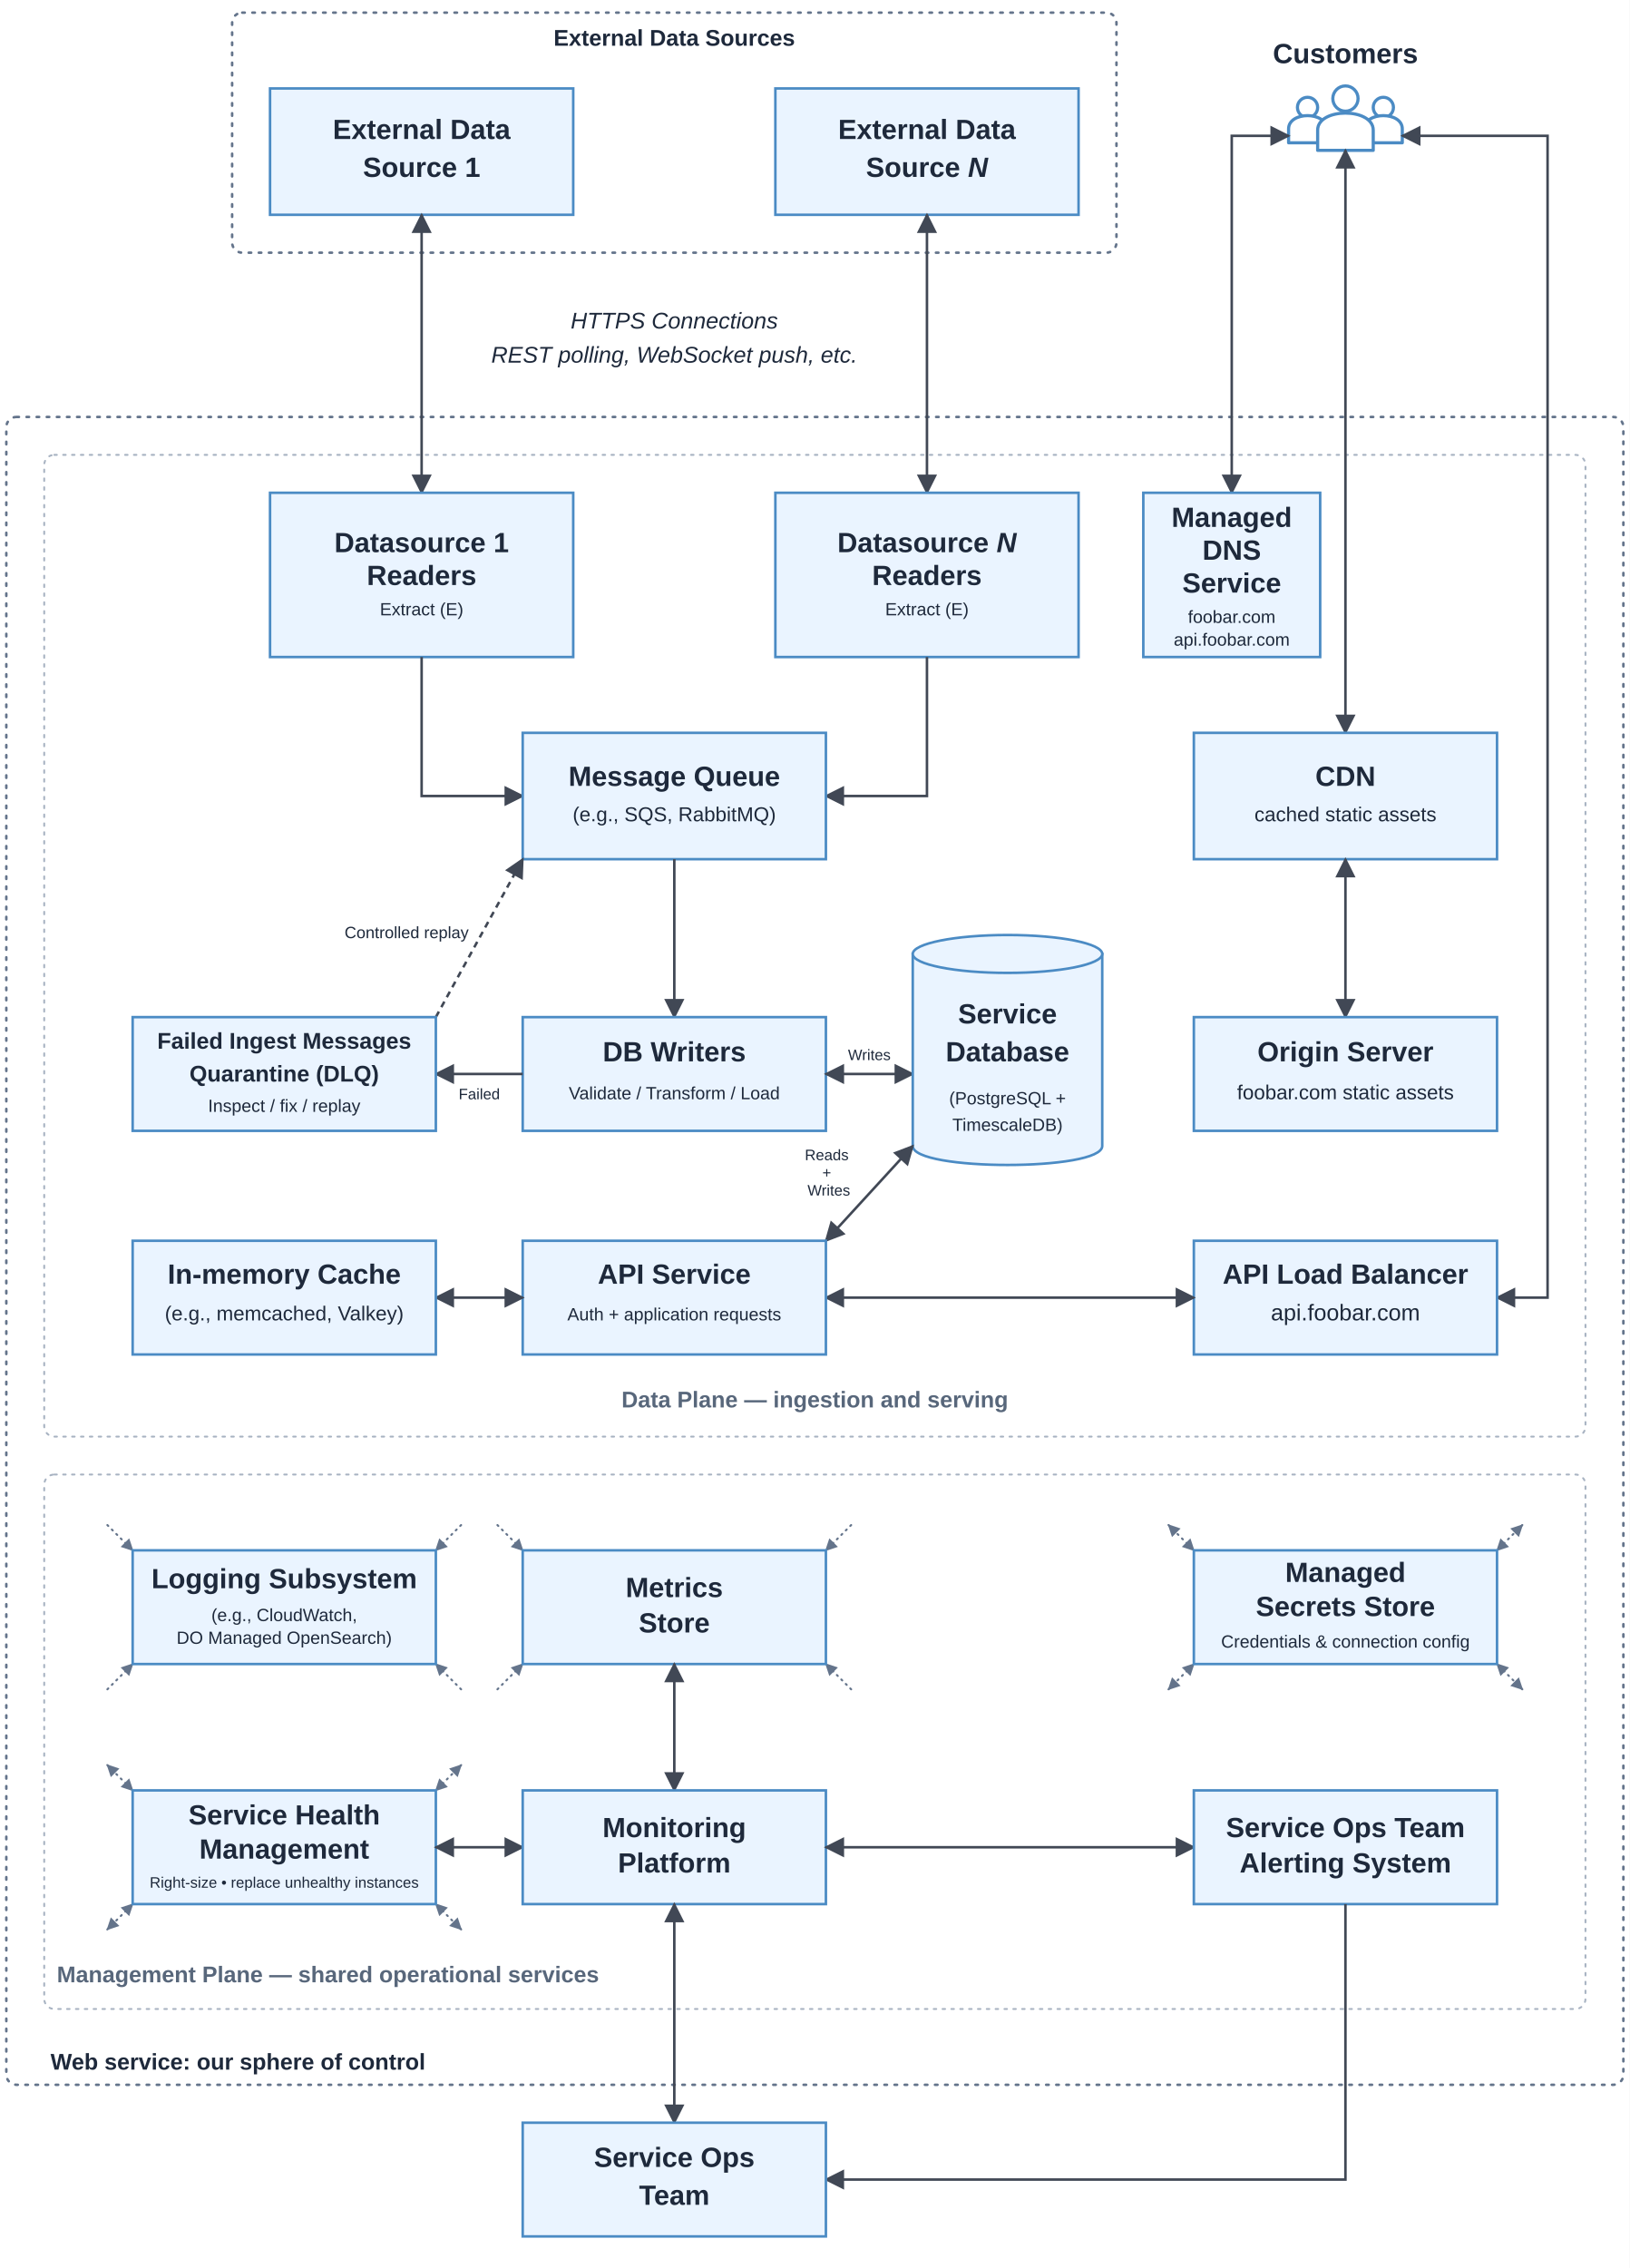
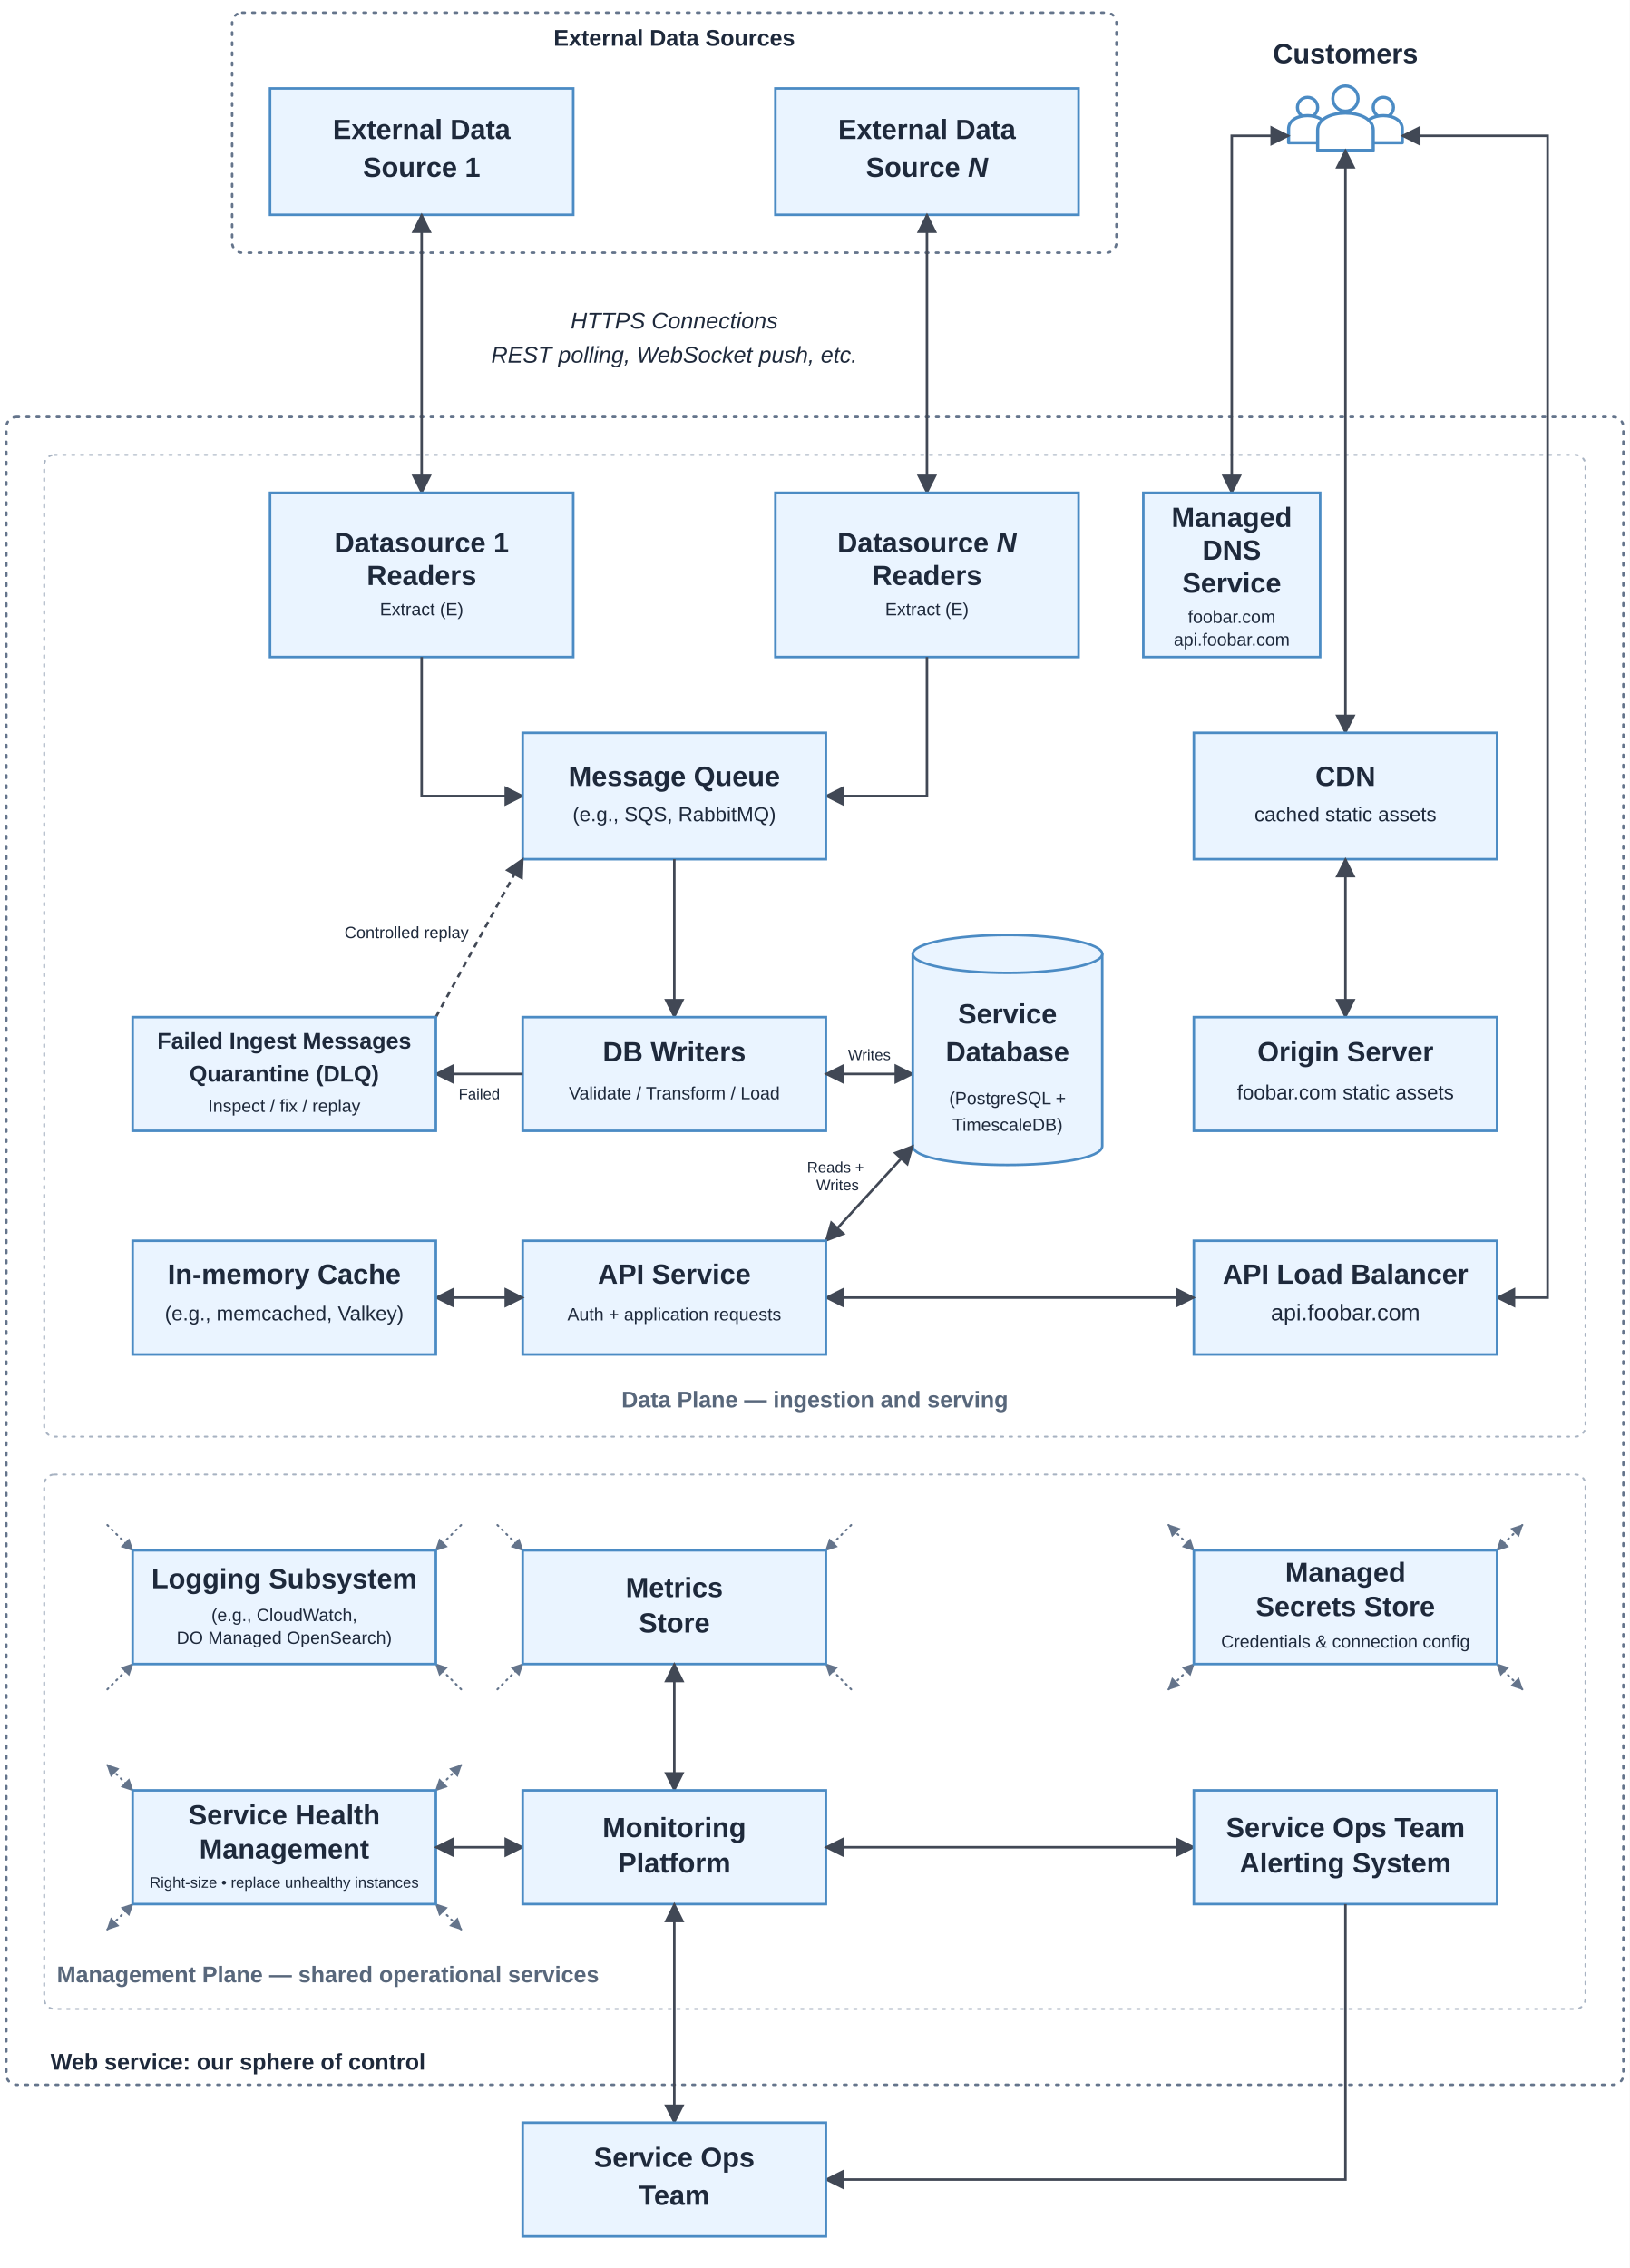
<svg xmlns="http://www.w3.org/2000/svg" width="1290" height="1795" viewBox="0 0 1290 1795" role="img" aria-labelledby="diagram-title diagram-description">
  <defs>
    <marker id="arrow" viewBox="0 0 10 10" refX="9" refY="5" markerWidth="8" markerHeight="8" orient="auto-start-reverse">
      <path d="M 0 0 L 10 5 L 0 10 Z" fill="#414855" />
    </marker>
    <marker id="log-arrow" viewBox="0 0 10 10" refX="9" refY="5" markerWidth="6" markerHeight="6" orient="auto-start-reverse">
      <path d="M 0 0 L 10 5 L 0 10 Z" fill="#64748b" />
    </marker>
  </defs>
  <style>
    text { font-family: Arial, Helvetica, sans-serif; fill: #1e293b; text-anchor: middle; }
    .plane { fill: none; stroke: #a8b3c2; stroke-width: 1.5; stroke-dasharray: 2 5; stroke-linecap: round; }
    .plane-label { font-size: 18px; font-weight: 600; fill: #58677b; }
    .node { fill: #eaf4ff; stroke: #4b8bc4; stroke-width: 2; }
    .title { font-size: 22px; font-weight: 600; }
    .detail { font-size: 18px; }
    .small { font-size: 16px; }
    .flow { fill: none; stroke: #414855; stroke-width: 2; marker-end: url(#arrow); }
    .both { marker-start: url(#arrow); }
    .replay { stroke-dasharray: 5 4; }
    .secrets-flow, .control-flow { fill: none; stroke: #64748b; stroke-width: 1.6; stroke-dasharray: 1 4; stroke-linecap: round; marker-start: url(#log-arrow); marker-end: url(#log-arrow); }
    .log-flow, .metric-flow { fill: none; stroke: #64748b; stroke-width: 1.6; stroke-dasharray: 1 4; stroke-linecap: round; marker-end: url(#log-arrow); }
  </style>
  <rect width="1290" height="1795" fill="#ffffff" />
  <g aria-label="External Data Sources">
    <rect x="183.75" y="10" width="700" height="190" rx="8" fill="none" stroke="#64748b" stroke-width="2" stroke-dasharray="2 6" stroke-linecap="round" />
    <text x="533.75" y="40" dominant-baseline="text-after-edge" style="font-size: 18px; font-weight: 600;">External Data Sources</text>
  </g>
  <g transform="translate(0, 30)">
    <g aria-label="External Data Source 1">
      <rect class="node" x="213.75" y="40" width="240" height="100" />
      <text class="title" x="333.75" y="80">External Data</text>
      <text class="title" x="333.75" y="110">Source 1</text>
    </g>
    <g aria-label="External Data Source N">
      <rect class="node" x="613.75" y="40" width="240" height="100" />
      <text class="title" x="733.75" y="80">External Data</text>
      <text class="title" x="733.75" y="110">Source <tspan font-style="italic">N</tspan>
      </text>
    </g>
    <g aria-label="Customers: multiple people">
      <g transform="translate(1065, 55)" fill="#ffffff" stroke="#4b8bc4" stroke-width="2.5" stroke-linecap="round" stroke-linejoin="round" aria-hidden="true">
        <circle cx="-30" cy="0" r="8" />
        <path d="M -45 28 V 17 C -45 3 -15 3 -15 17 V 28 Z" />
        <circle cx="30" cy="0" r="8" />
        <path d="M 15 28 V 17 C 15 3 45 3 45 17 V 28 Z" />
        <circle cx="0" cy="-7" r="10" />
        <path d="M -22 34 V 18 C -22 0 22 0 22 18 V 34 Z" />
      </g>
      <text class="title" x="1065" y="20">Customers</text>
    </g>
    <g transform="translate(0, 50)">
      <rect x="5" y="250" width="1280" height="1320" rx="8" fill="none" stroke="#64748b" stroke-width="2" stroke-dasharray="2 6" stroke-linecap="round" />
      <text x="40" y="1558" style="text-anchor: start; font-size: 18px; font-weight: 600;">Web service: our sphere of control</text>
      <g aria-label="Data Plane: ingestion and serving">
        <rect class="plane" x="35" y="280" width="1220" height="777" rx="8" />
        <text class="plane-label" x="645" y="1022" dominant-baseline="text-before-edge">Data Plane — ingestion and serving</text>
      </g>
      <g aria-label="Management Plane: shared operational services">
        <rect class="plane" x="35" y="1087" width="1220" height="423" rx="8" />
        <text class="plane-label" x="45" y="1477" dominant-baseline="text-before-edge" style="text-anchor: start;">Management Plane — shared operational services</text>
      </g>
      <path class="flow both" d="M 333.75 90 V 310" />
      <path class="flow both" d="M 733.75 90 V 310" />
      <g aria-label="HTTPS Connections: REST polling, WebSocket push, etc." font-style="italic">
        <text class="detail" x="533.75" y="180">HTTPS Connections</text>
        <text class="detail" x="533.75" y="207">REST polling, WebSocket push, etc.</text>
      </g>
      <path class="flow both" d="M 1065 39 V 500" />
      <path class="flow both" d="M 1020 27.5 H 975 V 310" />
      <path class="flow both" d="M 1110 27.5 H 1225 V 947 H 1185" />
      <g transform="translate(0, 30)">
        <g aria-label="Datasource 1 Readers">
          <rect class="node" x="213.75" y="280" width="240" height="130" />
          <text class="title" x="333.75" y="327">Datasource 1</text>
          <text class="title" x="333.75" y="353">Readers</text>
          <text x="333.75" y="377" style="font-size: 14px;">Extract (E)</text>
        </g>
        <g aria-label="Datasource N Readers">
          <rect class="node" x="613.75" y="280" width="240" height="130" />
          <text class="title" x="733.75" y="327">Datasource <tspan font-style="italic">N</tspan>
          </text>
          <text class="title" x="733.75" y="353">Readers</text>
          <text x="733.75" y="377" style="font-size: 14px;">Extract (E)</text>
        </g>
        <g aria-label="Managed DNS Service for foobar.com and api.foobar.com, lookaside lookup">
          <rect class="node" x="905" y="280" width="140" height="130" />
          <text class="title" x="975" y="307">Managed</text>
          <text class="title" x="975" y="333">DNS</text>
          <text class="title" x="975" y="359">Service</text>
          <text x="975" y="383" style="font-size: 14px;">foobar.com</text>
          <text x="975" y="401" style="font-size: 14px;">api.foobar.com</text>
        </g>
        <path class="flow" d="M 333.75 410 V 520 H 413.75" />
        <path class="flow" d="M 733.75 410 V 520 H 653.75" />
        <g transform="translate(0, 30)">
          <g aria-label="CDN for cached static assets">
            <rect class="node" x="945" y="440" width="240" height="100" />
            <text class="title" x="1065" y="482">CDN</text>
            <text class="small" x="1065" y="510">cached static assets</text>
          </g>
          <path class="flow both" d="M 1065 540 V 665" />
          <g aria-label="message queue">
            <rect class="node" x="413.75" y="440" width="240" height="100" />
            <text class="title" x="533.75" y="482">Message Queue</text>
            <text class="small" x="533.75" y="510">(e.g., SQS, RabbitMQ)</text>
          </g>
          <g aria-label="Origin Server for foobar.com static assets">
            <rect class="node" x="945" y="665" width="240" height="90" />
            <text class="title" x="1065" y="700">Origin Server</text>
            <text class="small" x="1065" y="730">foobar.com static assets</text>
          </g>
          <path class="flow" d="M 533.75 540 V 665" />
          <g aria-label="database writers">
            <rect class="node" x="413.75" y="665" width="240" height="90" />
            <text class="title" x="533.75" y="700">DB Writers</text>
            <text x="533.75" y="730" style="font-size: 14px;">Validate / Transform / Load</text>
          </g>
          <path class="flow" d="M 413.75 710 H 345" />
          <text x="379.375" y="730" style="font-size: 12px;">Failed</text>
          <path class="flow replay" d="M 345 665 L 413.75 540" />
          <text x="321.875" y="602.5" style="font-size: 13px;">Controlled replay</text>
          <g aria-label="Failed Ingest Messages / Quarantine, dead-letter queue">
            <rect class="node" x="105" y="665" width="240" height="90" />
            <text x="225" y="690" style="font-size: 18px; font-weight: 600;">Failed Ingest Messages</text>
            <text x="225" y="716" style="font-size: 18px; font-weight: 600;">Quarantine (DLQ)</text>
            <text x="225" y="740" style="font-size: 14px;">Inspect / fix / replay</text>
          </g>
          <path class="flow both" d="M 653.75 710 H 722.5" />
          <text x="688.125" y="699" style="font-size: 12px;">Writes</text>
          <g aria-label="Service database, PostgreSQL and TimescaleDB">
            <path class="node" d="M 722.5 615 V 767 C 722.5 787 872.5 787 872.5 767 V 615 Z" />
            <ellipse class="node" cx="797.5" cy="615" rx="75" ry="15" />
            <text class="title" x="797.5" y="670">Service</text>
            <text class="title" x="797.5" y="700">Database</text>
            <text x="797.5" y="734" style="font-size: 14px;">(PostgreSQL +</text>
            <text x="797.5" y="755" style="font-size: 14px;">TimescaleDB)</text>
          </g>
          <path class="flow both" d="M 653.75 842 L 722.5 767" />
-           <text x="656.090" y="778.203" style="font-size: 12px;">
-             <tspan x="656.090">Reads</tspan>
-             <tspan x="656.090" dy="14">+</tspan>
-             <tspan x="656.090" dy="14">Writes</tspan>
+           <text x="663" y="788" style="font-size: 12px;">
+             <tspan x="663">Reads +</tspan>
+             <tspan x="663" dy="14">Writes</tspan>
          </text>
          <g aria-label="API Load Balancer for api.foobar.com">
            <rect class="node" x="945" y="842" width="240" height="90" />
            <text class="title" x="1065" y="876">API Load Balancer</text>
            <text class="detail" x="1065" y="905">api.foobar.com</text>
          </g>
          <path class="flow both" d="M 945 887 H 653.75" />
          <g aria-label="API Service: multiple server instances">
            <rect class="node" x="413.75" y="842" width="240" height="90" />
            <text class="title" x="533.75" y="876">API Service</text>
            <text x="533.75" y="905" style="font-size: 14px;">Auth + application requests</text>
          </g>
          <path class="flow both" d="M 413.75 887 H 345" />
          <g aria-label="In-memory cache, for example memcached or Valkey">
            <rect class="node" x="105" y="842" width="240" height="90" />
            <text class="title" x="225" y="876">In-memory Cache</text>
            <text class="small" x="225" y="905">(e.g., memcached, Valkey)</text>
          </g>
          <g transform="translate(0, -160)">
            <g transform="translate(255, 617)">
              <g aria-label="Components request and receive credentials from the Managed Secrets Store">
                <path class="secrets-flow" d="M 670 610 L 690 630" />
                <path class="secrets-flow" d="M 950 610 L 930 630" />
                <path class="secrets-flow" d="M 670 740 L 690 720" />
                <path class="secrets-flow" d="M 950 740 L 930 720" />
              </g>
              <g aria-label="Managed Secrets Store: credentials and connection configuration">
                <rect class="node" x="690" y="630" width="240" height="90" />
                <text class="title" x="810" y="655">Managed</text>
                <text class="title" x="810" y="682">Secrets Store</text>
                <text x="810" y="707" style="font-size: 14px;">Credentials &amp; connection config</text>
              </g>
            </g>
            <g transform="translate(-552.5, 617)">
              <g aria-label="Every component sends logs to the Logging Subsystem">
                <path class="log-flow" d="M 637.5 610 L 657.5 630" />
                <path class="log-flow" d="M 917.5 610 L 897.5 630" />
                <path class="log-flow" d="M 637.5 740 L 657.5 720" />
                <path class="log-flow" d="M 917.5 740 L 897.5 720" />
              </g>
              <g aria-label="Logging Subsystem">
                <rect class="node" x="657.5" y="630" width="240" height="90" />
                <text class="title" x="777.5" y="660">Logging Subsystem</text>
                <text x="777.5" y="686" style="font-size: 14px;">(e.g., CloudWatch,</text>
                <text x="777.5" y="704" style="font-size: 14px;">DO Managed OpenSearch)</text>
              </g>
            </g>
            <g transform="translate(348.75, 107)">
              <g aria-label="Metrics from every component reach the shared Metrics Store">
                <path class="metric-flow" d="M 45 1120 L 65 1140" />
                <path class="metric-flow" d="M 325 1120 L 305 1140" />
                <path class="metric-flow" d="M 45 1250 L 65 1230" />
                <path class="metric-flow" d="M 325 1250 L 305 1230" />
              </g>
              <g aria-label="Metrics Store">
                <rect class="node" x="65" y="1140" width="240" height="90" />
                <text class="title" x="185" y="1177">Metrics</text>
                <text class="title" x="185" y="1205">Store</text>
              </g>
            </g>
            <path class="flow both" d="M 533.75 1337 V 1437" />
            <g transform="translate(0, 297)">
              <g aria-label="Service Health Management: workload control and status">
                <path class="control-flow" d="M 85 1120 L 105 1140" />
                <path class="control-flow" d="M 365 1120 L 345 1140" />
                <path class="control-flow" d="M 85 1250 L 105 1230" />
                <path class="control-flow" d="M 365 1250 L 345 1230" />
              </g>
              <g aria-label="Service Health Management: right-size and replace unhealthy instances">
                <rect class="node" x="105" y="1140" width="240" height="90" />
                <text class="title" x="225" y="1167">Service Health</text>
                <text class="title" x="225" y="1194">Management</text>
                <text x="225" y="1217" style="font-size: 12px;">Right-size • replace unhealthy instances</text>
              </g>
              <path class="flow both" d="M 345 1185 H 413.75" />
              <g aria-label="Monitoring Platform">
                <rect class="node" x="413.75" y="1140" width="240" height="90" />
                <text class="title" x="533.75" y="1177">Monitoring</text>
                <text class="title" x="533.75" y="1205">Platform</text>
              </g>
              <path class="flow both" d="M 653.75 1185 H 945" />
              <g aria-label="Service Ops Team Alerting System">
                <rect class="node" x="945" y="1140" width="240" height="90" />
                <text class="title" x="1065" y="1177">Service Ops Team</text>
                <text class="title" x="1065" y="1205">Alerting System</text>
              </g>
            </g>
            <path class="flow both" d="M 533.75 1527 V 1700" />
            <path class="flow" d="M 1065 1527 V 1745 H 653.75" />
            <g aria-label="Service Ops Team">
              <rect class="node" x="413.75" y="1700" width="240" height="90" />
              <text class="title" x="533.75" y="1735">Service Ops</text>
              <text class="title" x="533.75" y="1765">Team</text>
            </g>
          </g>
        </g>
      </g>
    </g>
  </g>
</svg>
